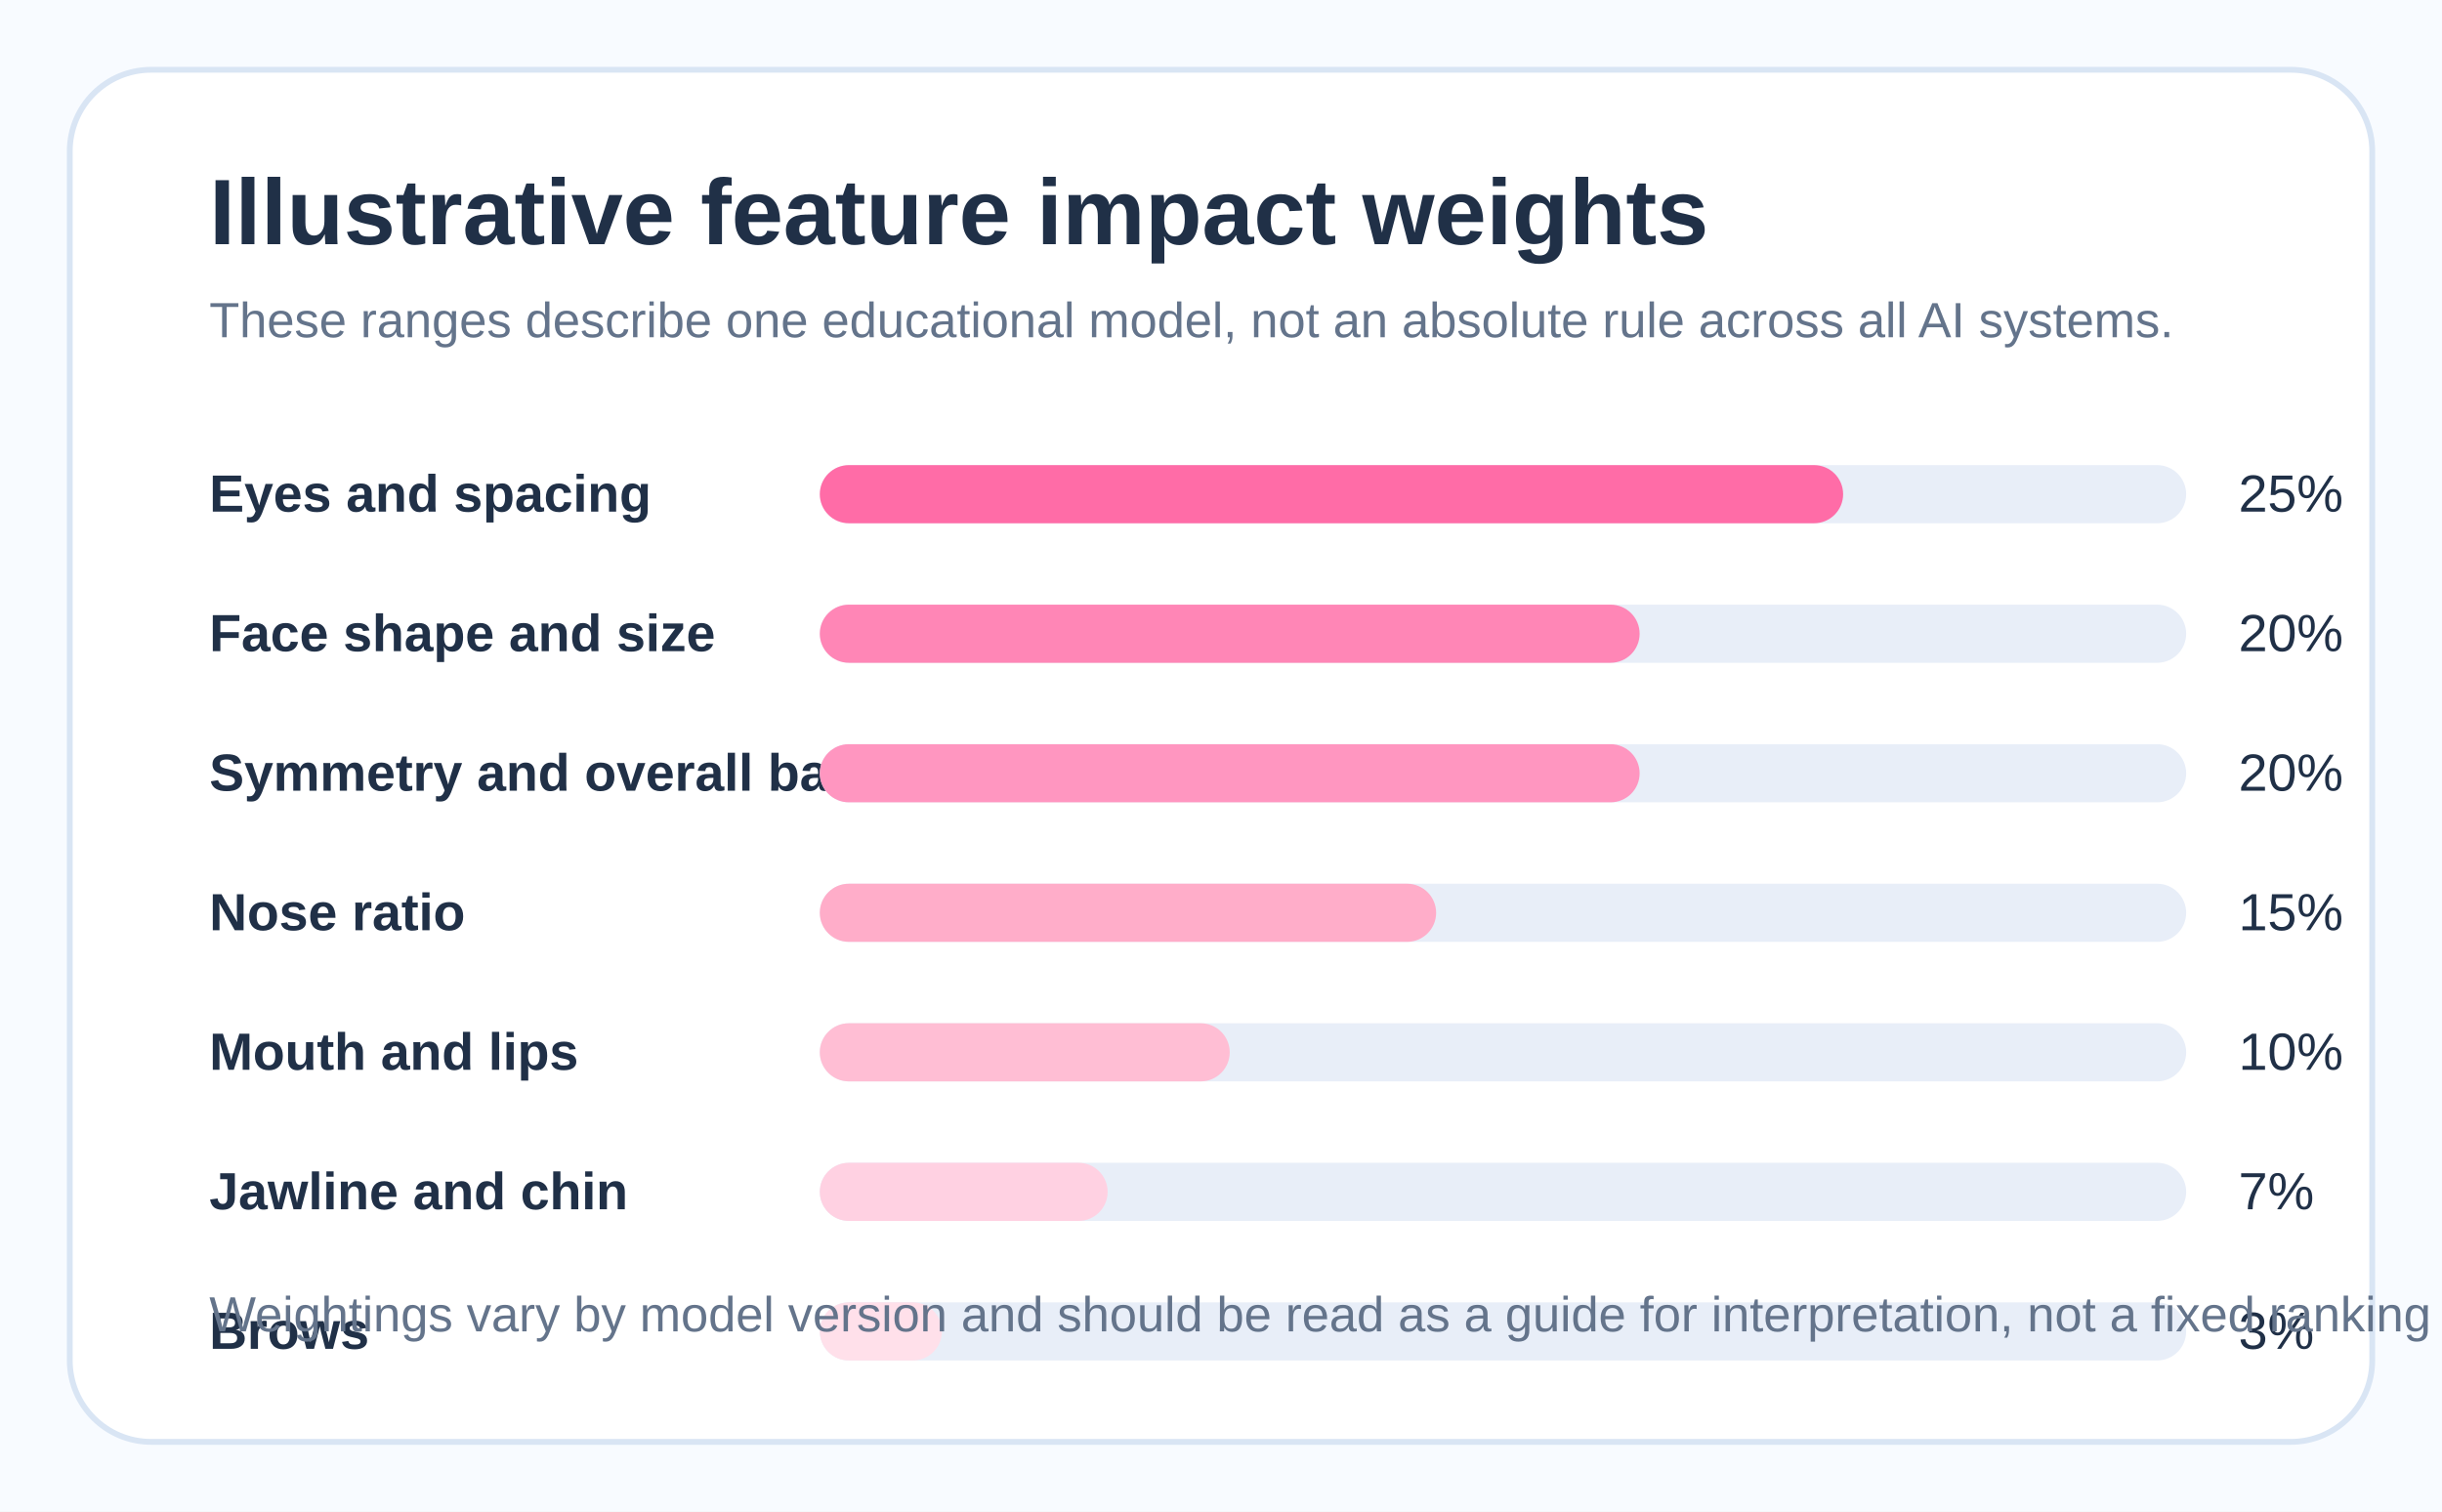
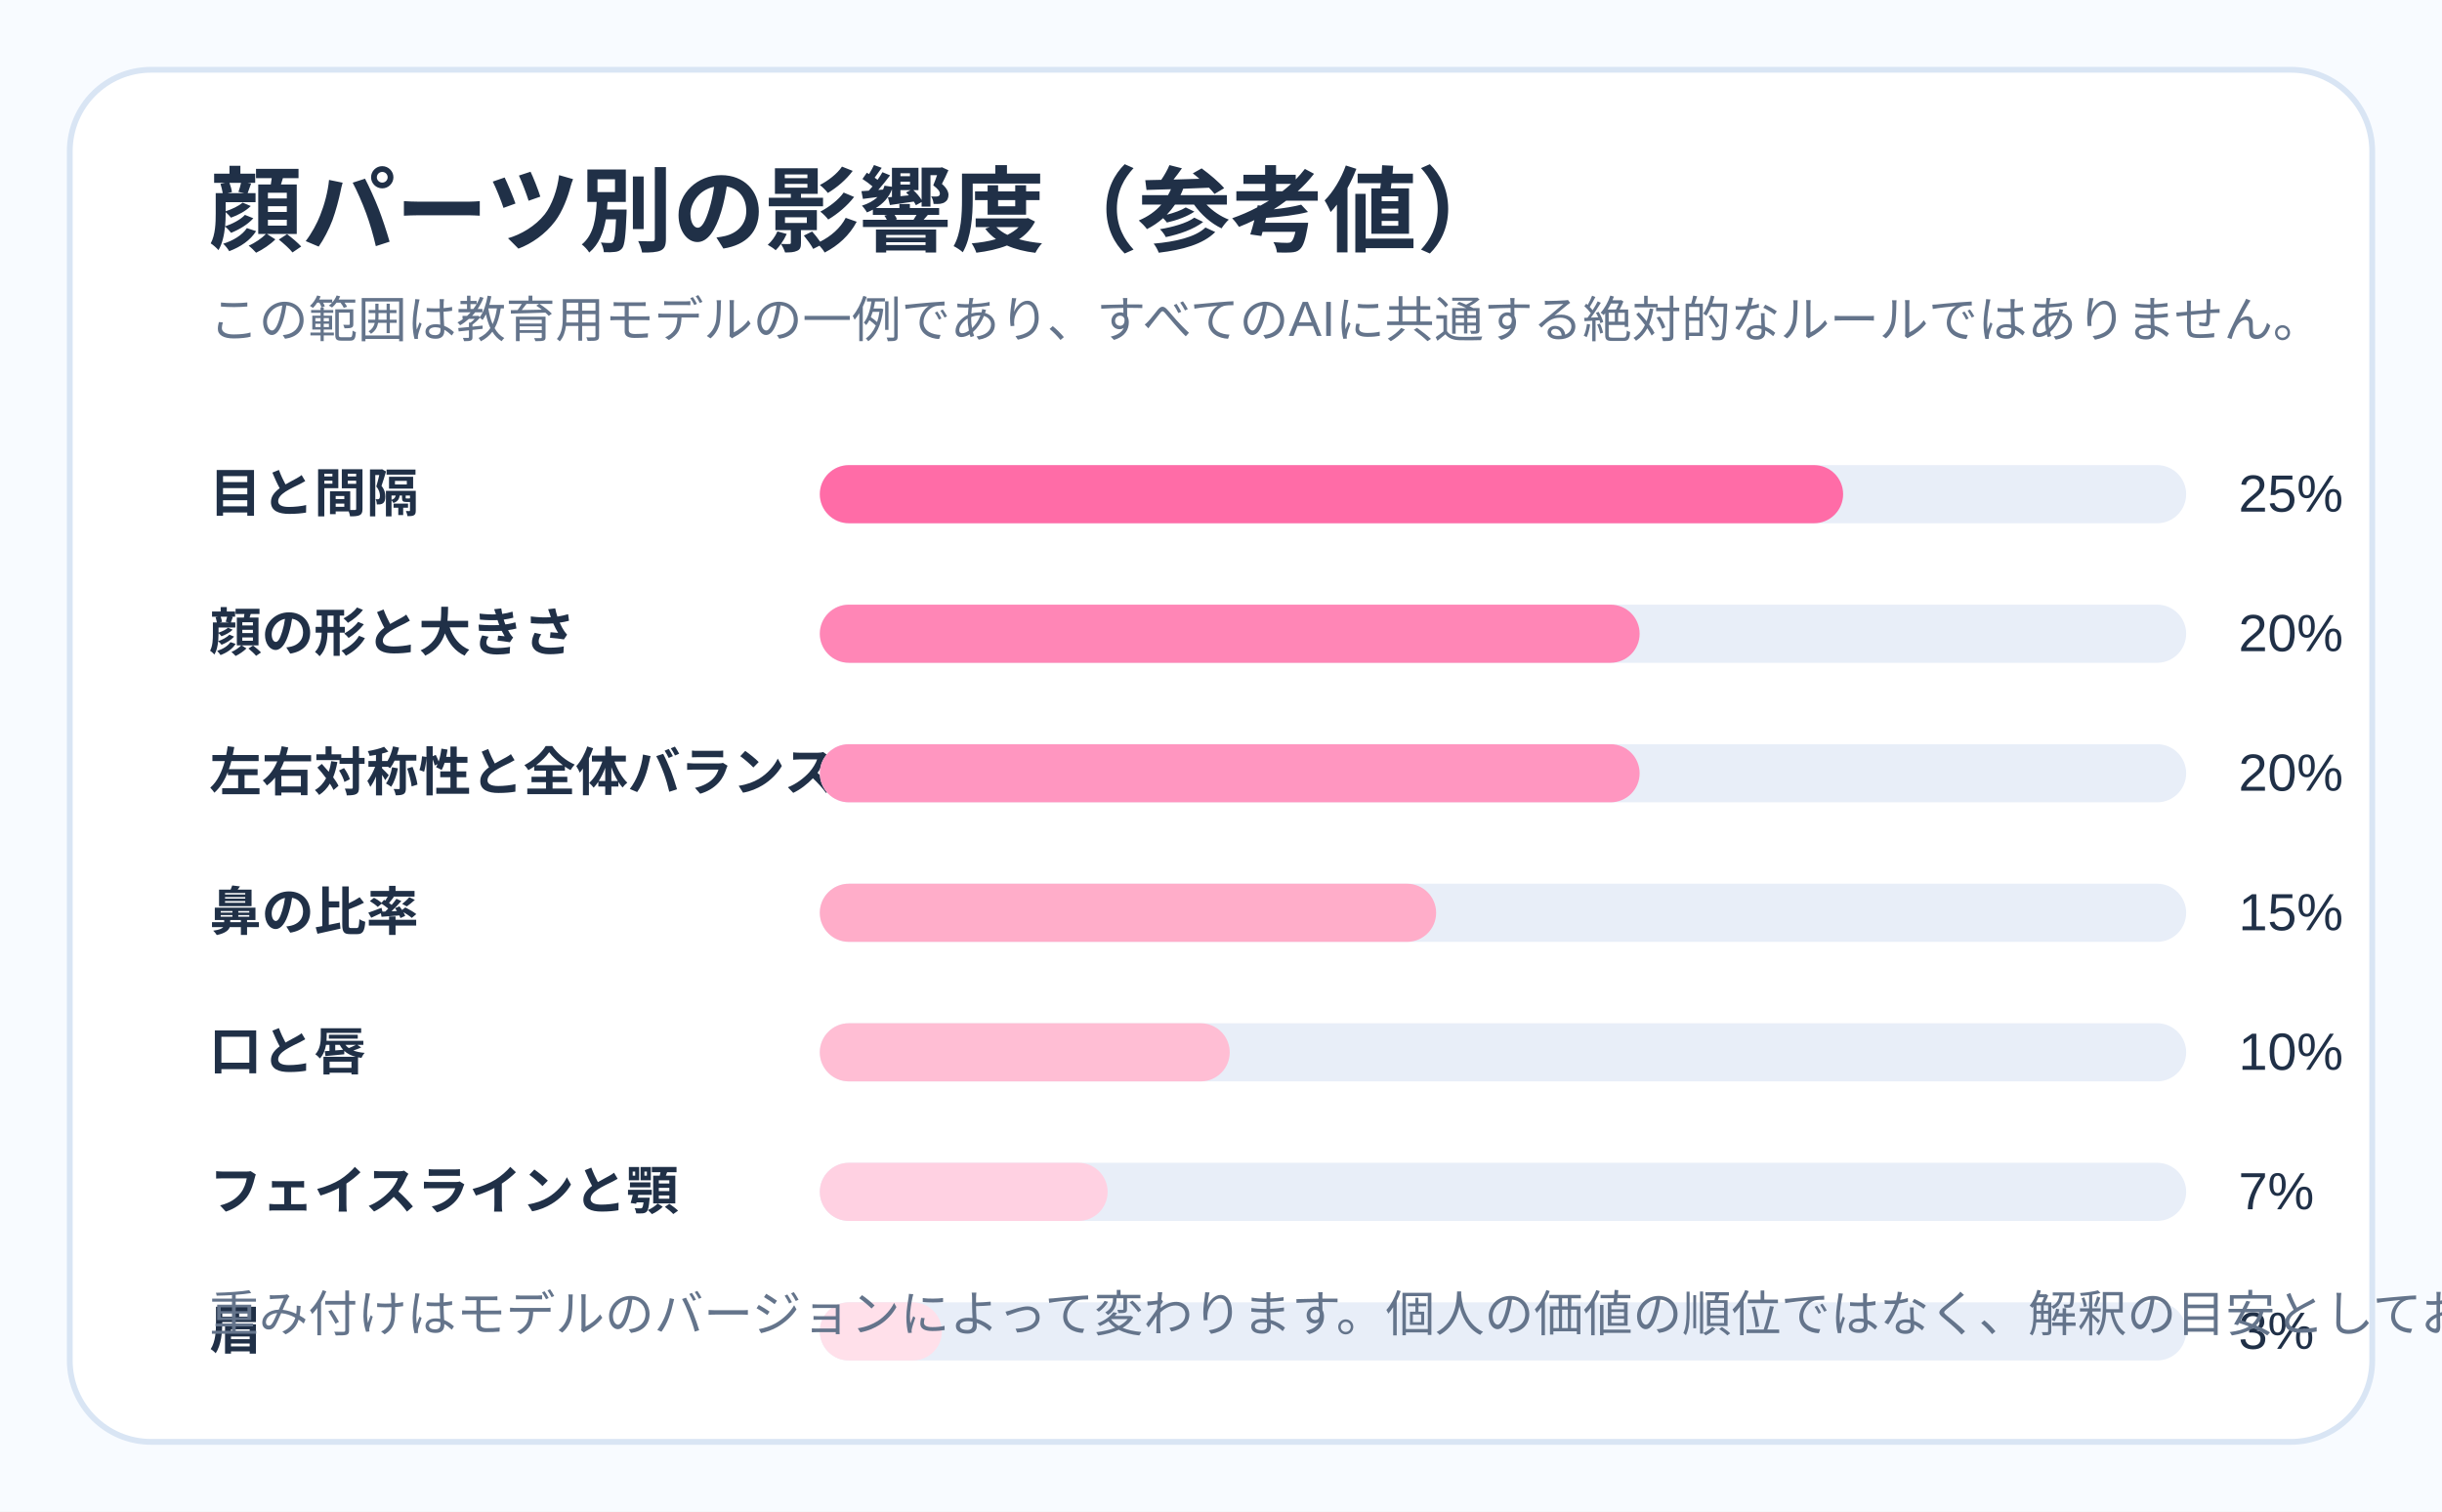
<svg xmlns="http://www.w3.org/2000/svg" viewBox="0 0 840 520" role="img" aria-labelledby="title desc">
  <rect width="840" height="520" fill="#f8fbff" />
  <rect x="24" y="24" width="792" height="472" rx="28" fill="#fff" stroke="#d9e5f4" stroke-width="2" />
  <g font-family="Arial, sans-serif">
-     <text x="72" y="84" font-size="32" font-weight="700" fill="#203047">Illustrative feature impact weights</text>
-     <text x="72" y="116" font-size="17" fill="#64748b">These ranges describe one educational model, not an absolute rule across all AI systems.</text>
+     <text x="72" y="84" font-size="32" font-weight="700" fill="#203047">顔パーツ別の影響度（参考値）</text>
+     <text x="72" y="116" font-size="17" fill="#64748b">この範囲は教育用モデルの一例であり、すべてのAIに共通する絶対的なルールではありません。</text>
  </g>
  <g transform="translate(72 158)" font-family="Arial, sans-serif">
    <g>
-       <text x="0" y="18" font-size="18" font-weight="700" fill="#203047">Eyes and spacing</text>
+       <text x="0" y="18" font-size="18" font-weight="700" fill="#203047">目と間隔</text>
      <rect x="210" y="2" width="470" height="20" rx="10" fill="#e8eef8" />
      <rect x="210" y="2" width="352" height="20" rx="10" fill="#ff6ca7" />
      <text x="698" y="18" font-size="18" fill="#203047">25%</text>
    </g>
    <g transform="translate(0 48)">
-       <text x="0" y="18" font-size="18" font-weight="700" fill="#203047">Face shape and size</text>
+       <text x="0" y="18" font-size="18" font-weight="700" fill="#203047">顔の形と大きさ</text>
      <rect x="210" y="2" width="470" height="20" rx="10" fill="#e8eef8" />
      <rect x="210" y="2" width="282" height="20" rx="10" fill="#ff86b6" />
      <text x="698" y="18" font-size="18" fill="#203047">20%</text>
    </g>
    <g transform="translate(0 96)">
-       <text x="0" y="18" font-size="18" font-weight="700" fill="#203047">Symmetry and overall balance</text>
+       <text x="0" y="18" font-size="18" font-weight="700" fill="#203047">左右対称性と全体バランス</text>
      <rect x="210" y="2" width="470" height="20" rx="10" fill="#e8eef8" />
      <rect x="210" y="2" width="282" height="20" rx="10" fill="#ff96c0" />
      <text x="698" y="18" font-size="18" fill="#203047">20%</text>
    </g>
    <g transform="translate(0 144)">
-       <text x="0" y="18" font-size="18" font-weight="700" fill="#203047">Nose ratio</text>
+       <text x="0" y="18" font-size="18" font-weight="700" fill="#203047">鼻の比率</text>
      <rect x="210" y="2" width="470" height="20" rx="10" fill="#e8eef8" />
      <rect x="210" y="2" width="212" height="20" rx="10" fill="#ffadc9" />
      <text x="698" y="18" font-size="18" fill="#203047">15%</text>
    </g>
    <g transform="translate(0 192)">
-       <text x="0" y="18" font-size="18" font-weight="700" fill="#203047">Mouth and lips</text>
+       <text x="0" y="18" font-size="18" font-weight="700" fill="#203047">口と唇</text>
      <rect x="210" y="2" width="470" height="20" rx="10" fill="#e8eef8" />
      <rect x="210" y="2" width="141" height="20" rx="10" fill="#ffbed4" />
      <text x="698" y="18" font-size="18" fill="#203047">10%</text>
    </g>
    <g transform="translate(0 240)">
-       <text x="0" y="18" font-size="18" font-weight="700" fill="#203047">Jawline and chin</text>
+       <text x="0" y="18" font-size="18" font-weight="700" fill="#203047">フェイスラインと顎</text>
      <rect x="210" y="2" width="470" height="20" rx="10" fill="#e8eef8" />
      <rect x="210" y="2" width="99" height="20" rx="10" fill="#ffd1e2" />
      <text x="698" y="18" font-size="18" fill="#203047">7%</text>
    </g>
    <g transform="translate(0 288)">
-       <text x="0" y="18" font-size="18" font-weight="700" fill="#203047">Brows</text>
+       <text x="0" y="18" font-size="18" font-weight="700" fill="#203047">眉</text>
      <rect x="210" y="2" width="470" height="20" rx="10" fill="#e8eef8" />
      <rect x="210" y="2" width="42" height="20" rx="10" fill="#ffe0ea" />
      <text x="698" y="18" font-size="18" fill="#203047">3%</text>
    </g>
  </g>
-   <text x="72" y="458" font-family="Arial, sans-serif" font-size="17" fill="#64748b">Weightings vary by model version and should be read as a guide for interpretation, not a fixed ranking of personal value.</text>
+   <text x="72" y="458" font-family="Arial, sans-serif" font-size="17" fill="#64748b">重み付けはモデルのバージョンによって変わります。個人の価値の順位ではなく、解釈の目安としてお読みください。</text>
</svg>
